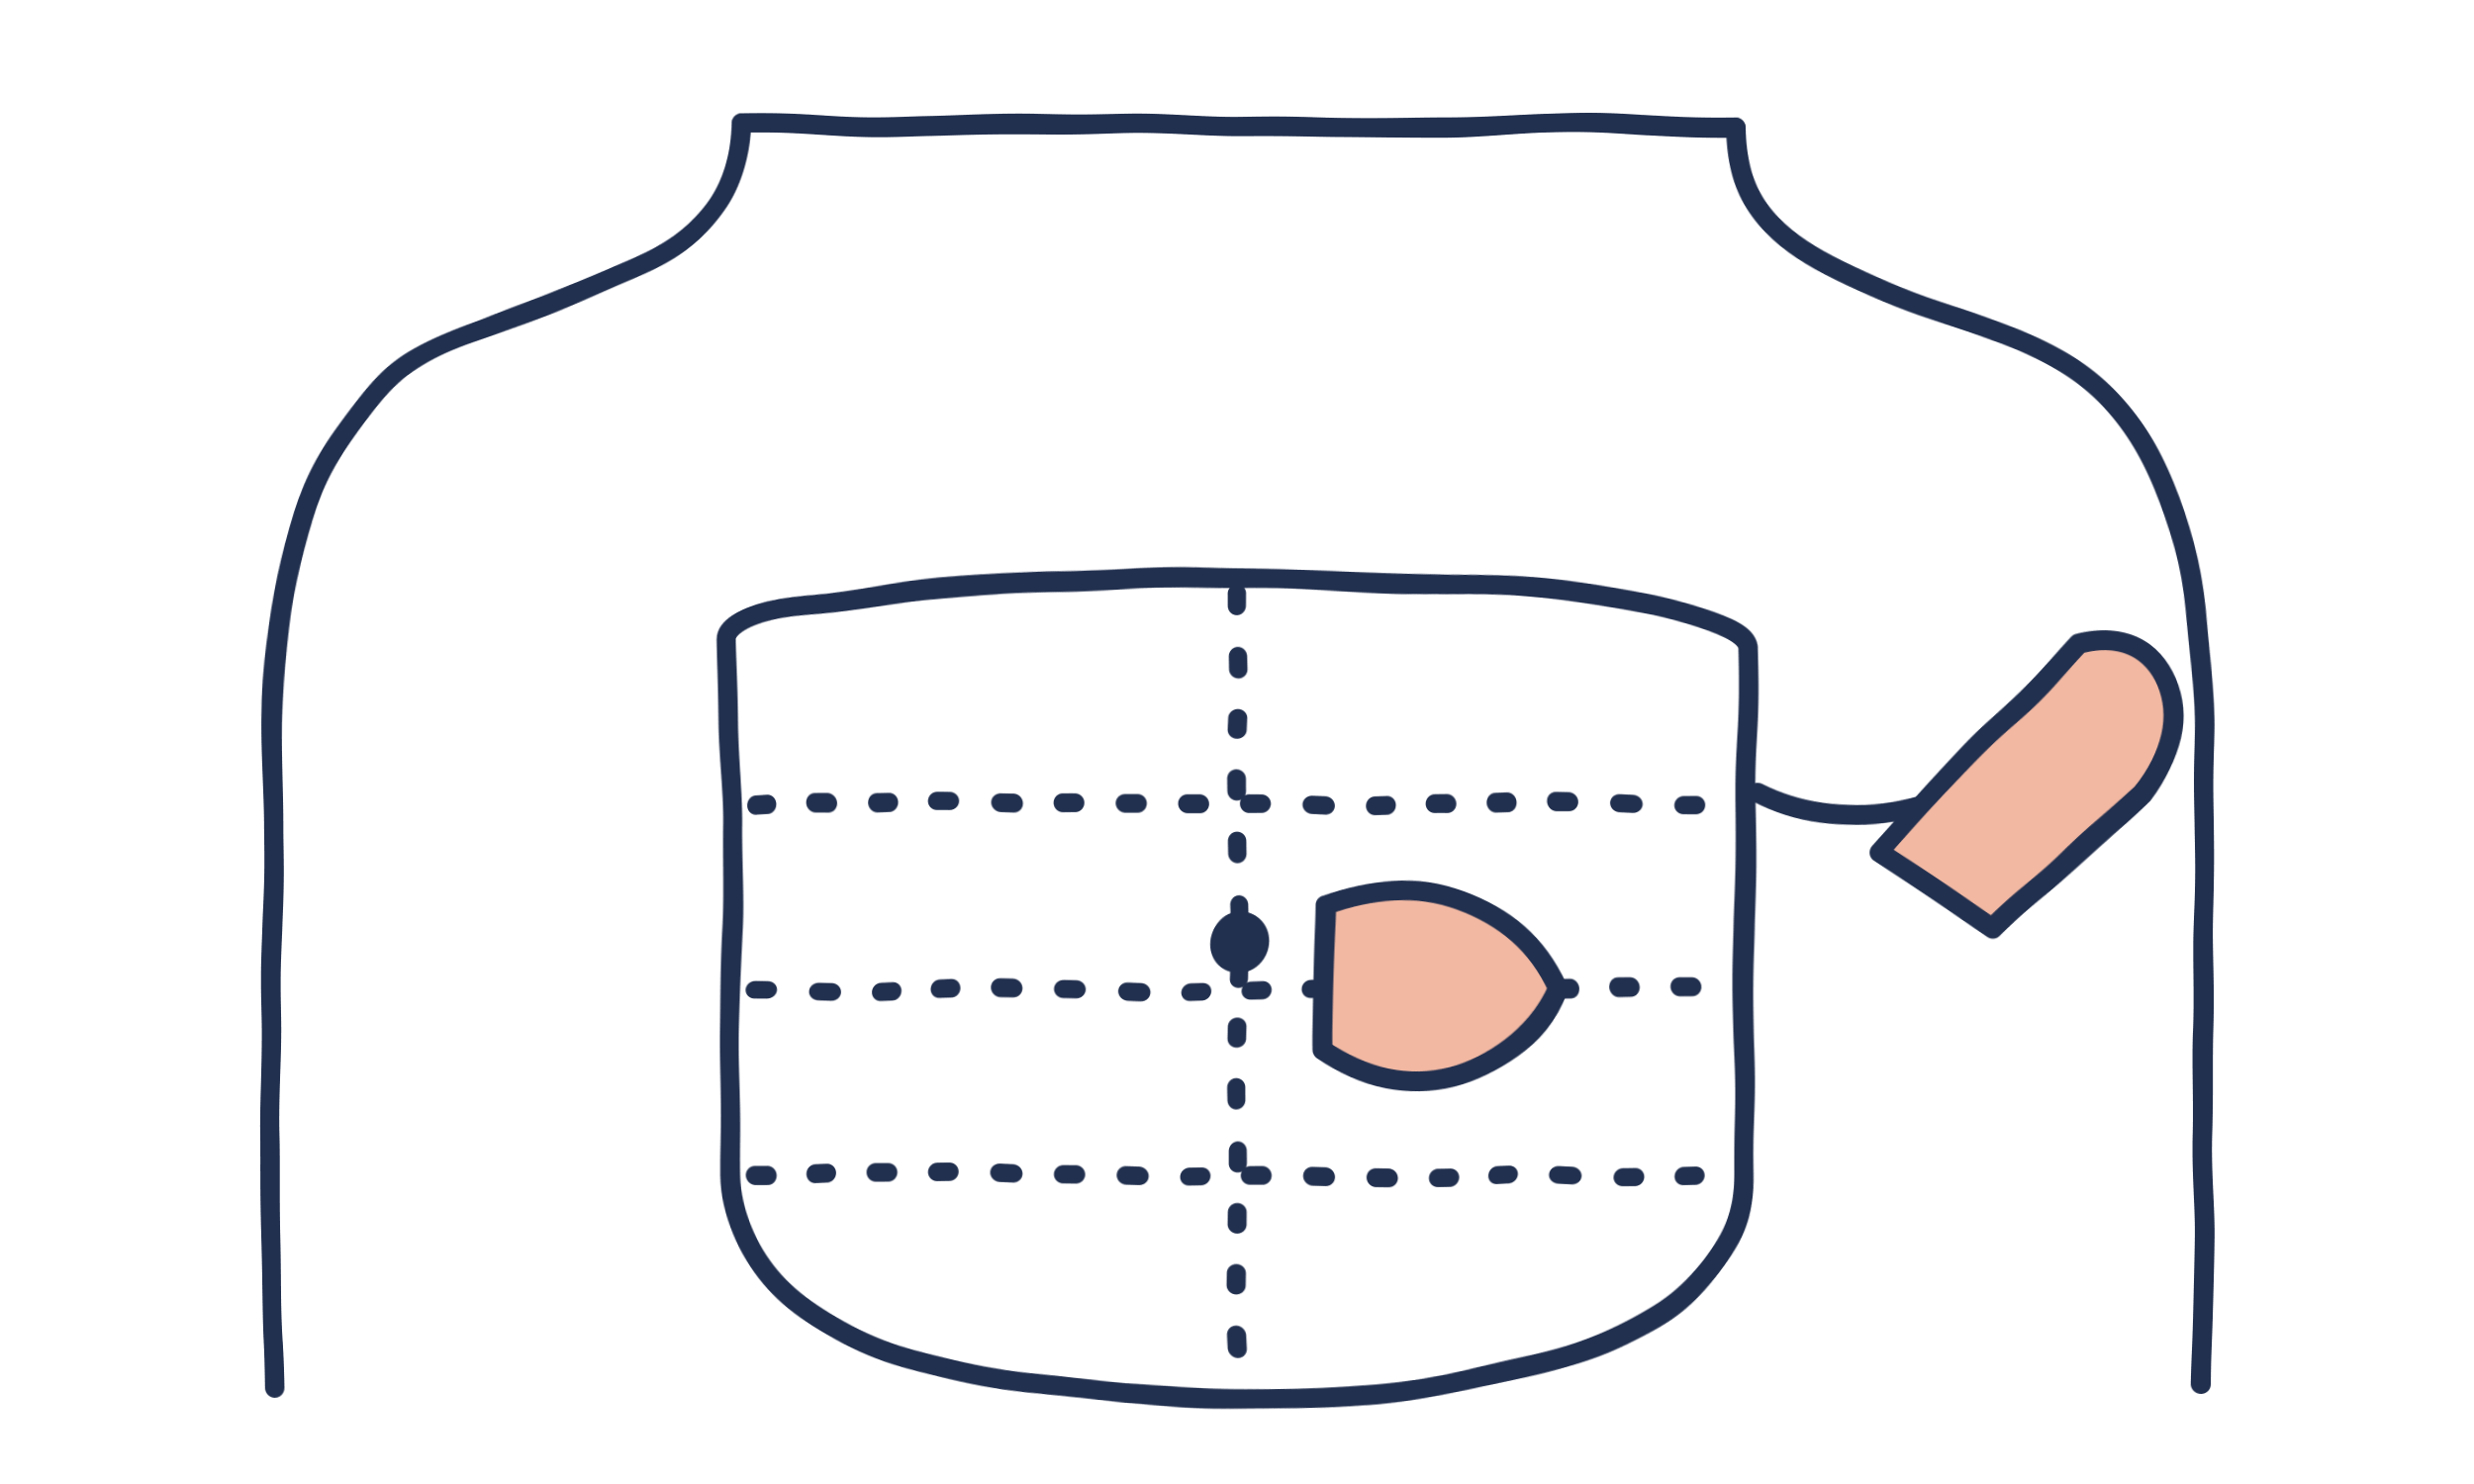
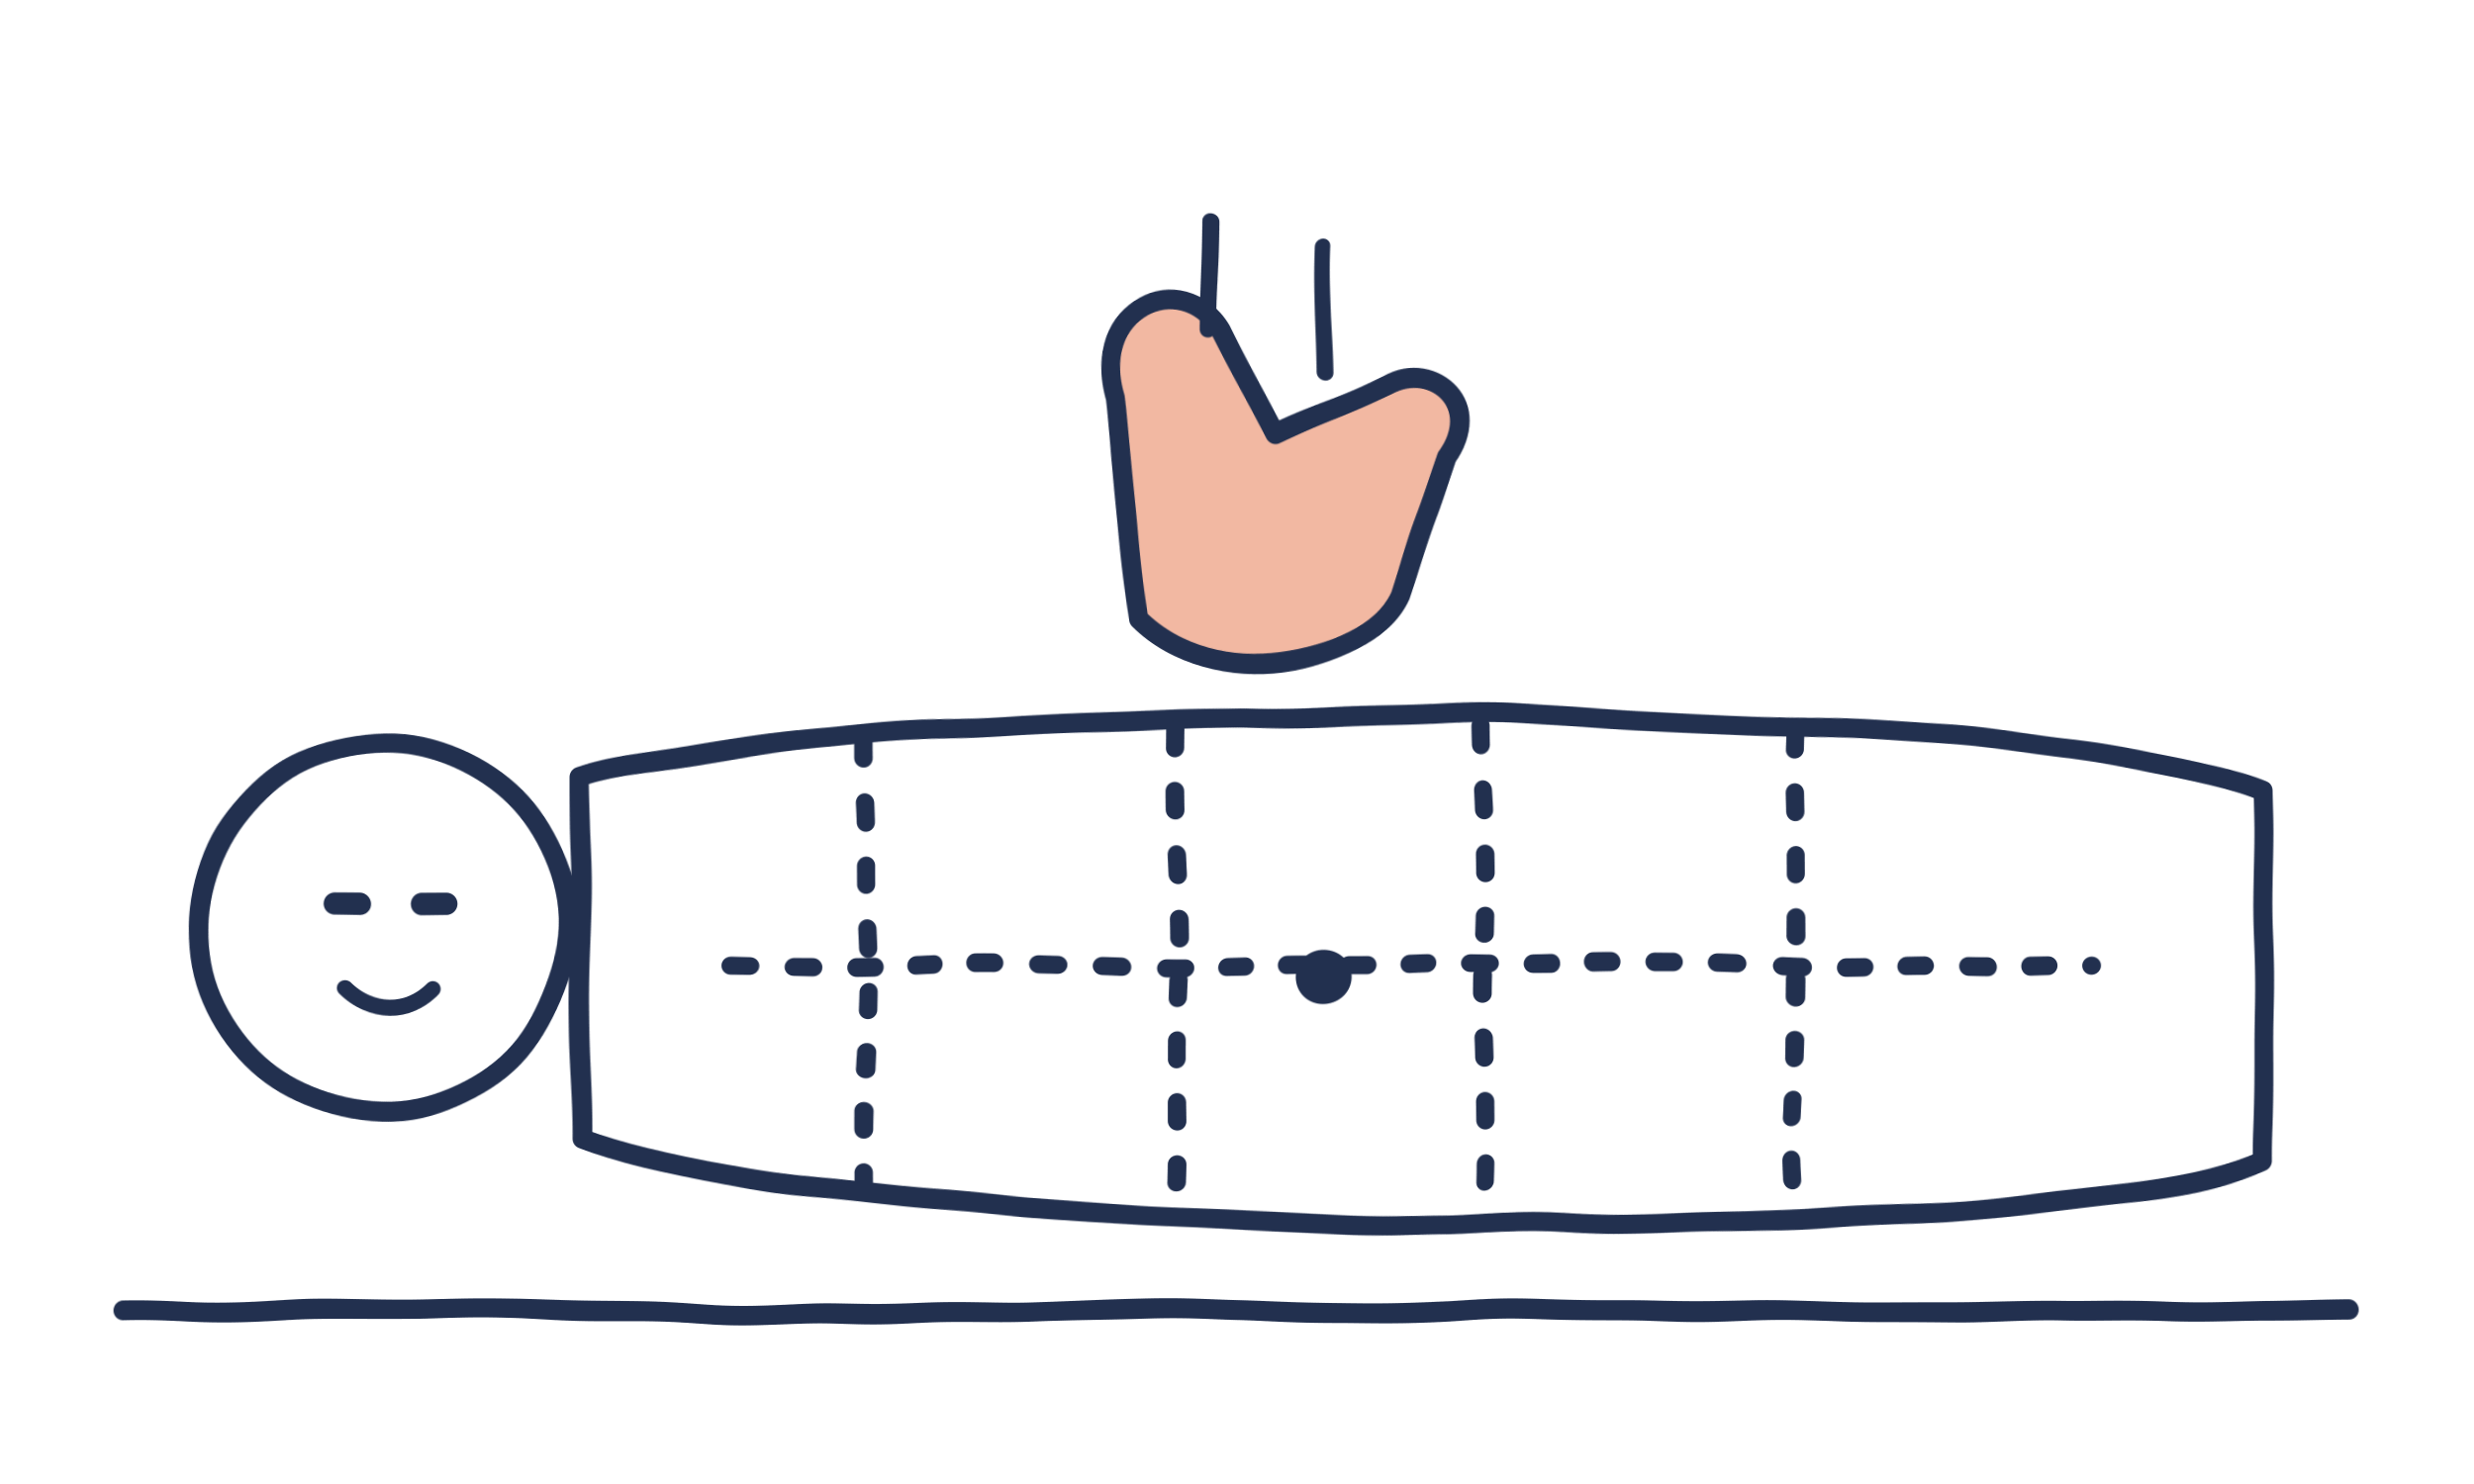
- <svg xmlns="http://www.w3.org/2000/svg" viewBox="0 0 400 240" role="img" aria-label="배를 눌러 살피는 복진">
+ <svg xmlns="http://www.w3.org/2000/svg" viewBox="0 0 400 240" role="img" aria-label="누워서 배를 눌러 보는 복진">
  <defs>
    <filter id="w" x="-5%" y="-5%" width="110%" height="110%">
      <feTurbulence type="fractalNoise" baseFrequency="0.03" numOctaves="2" seed="4" result="n" />
-       <feDisplacementMap in="SourceGraphic" in2="n" scale="2.4" />
+       <feDisplacementMap in="SourceGraphic" in2="n" scale="2.2" />
    </filter>
  </defs>
  <g filter="url(#w)" fill="none" stroke="#22304f" stroke-width="3.2" stroke-linecap="round" stroke-linejoin="round">
-     <path d="M120 20C120 40 100 46 76 54C52 62 44 84 44 120V224" />
-     <path d="M280 20C280 40 300 46 324 54C348 62 356 84 356 120V224" />
-     <path d="M120 20H280" />
-     <path d="M118 104C118 90 280 90 282 104V190C282 214 250 226 200 226C150 226 118 214 118 190Z" />
-     <g stroke-dasharray="2 8" stroke-width="3">
-       <path d="M200 96V222" />
-       <path d="M122 130H278" />
-       <path d="M122 160H278" />
-       <path d="M122 190H278" />
+     <path d="M20 212H380" />
+     <circle cx="62" cy="150" r="30" />
+     <path d="M54 146H58M68 146H72" stroke-width="3.6" />
+     <path d="M56 160C60 164 66 164 70 160" stroke-width="2.6" />
+     <path d="M94 126C140 112 330 112 366 128V188C330 202 140 202 94 184Z" />
+     <g stroke-dasharray="3 7" stroke-width="3">
+       <path d="M140 120V192" />
+       <path d="M190 118V196" />
+       <path d="M240 118V196" />
+       <path d="M290 118V196" />
+       <path d="M118 156H338" />
    </g>
-     <circle cx="200" cy="152" r="5" fill="#22304f" stroke="none" />
-     <path d="M214 146C228 140 246 146 252 160C244 176 226 178 214 170Z" fill="#f2b8a2" />
-     <path d="M330 120C316 134 296 134 284 128" />
-     <path d="M336 104C350 100 356 116 346 128L322 150L304 138Z" fill="#f2b8a2" />
+     <circle cx="214" cy="158" r="4.5" fill="#22304f" stroke="none" />
+     <path d="M180 64C176 50 192 44 198 54L206 70L224 62C232 58 240 66 234 74L226 96C220 108 196 112 184 100Z" fill="#f2b8a2" />
+     <path d="M196 54V36M214 60V40" stroke-width="2.6" />
  </g>
</svg>
